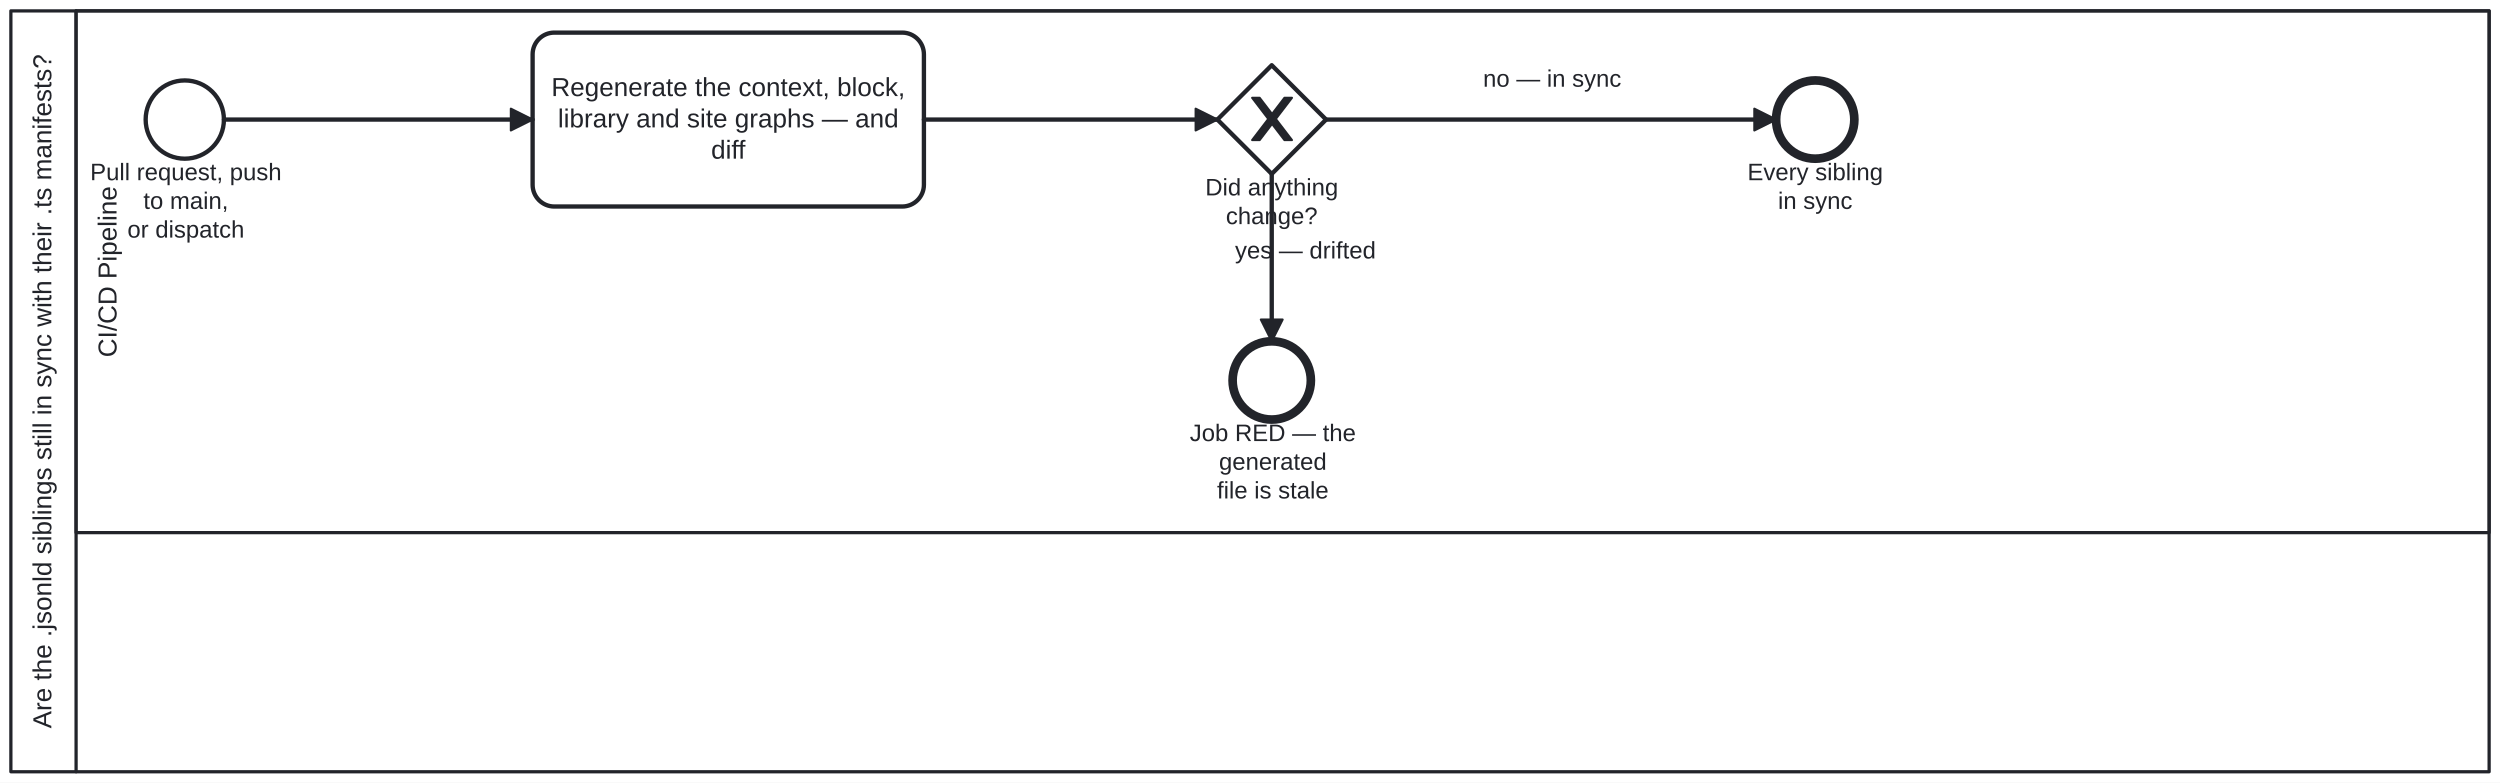
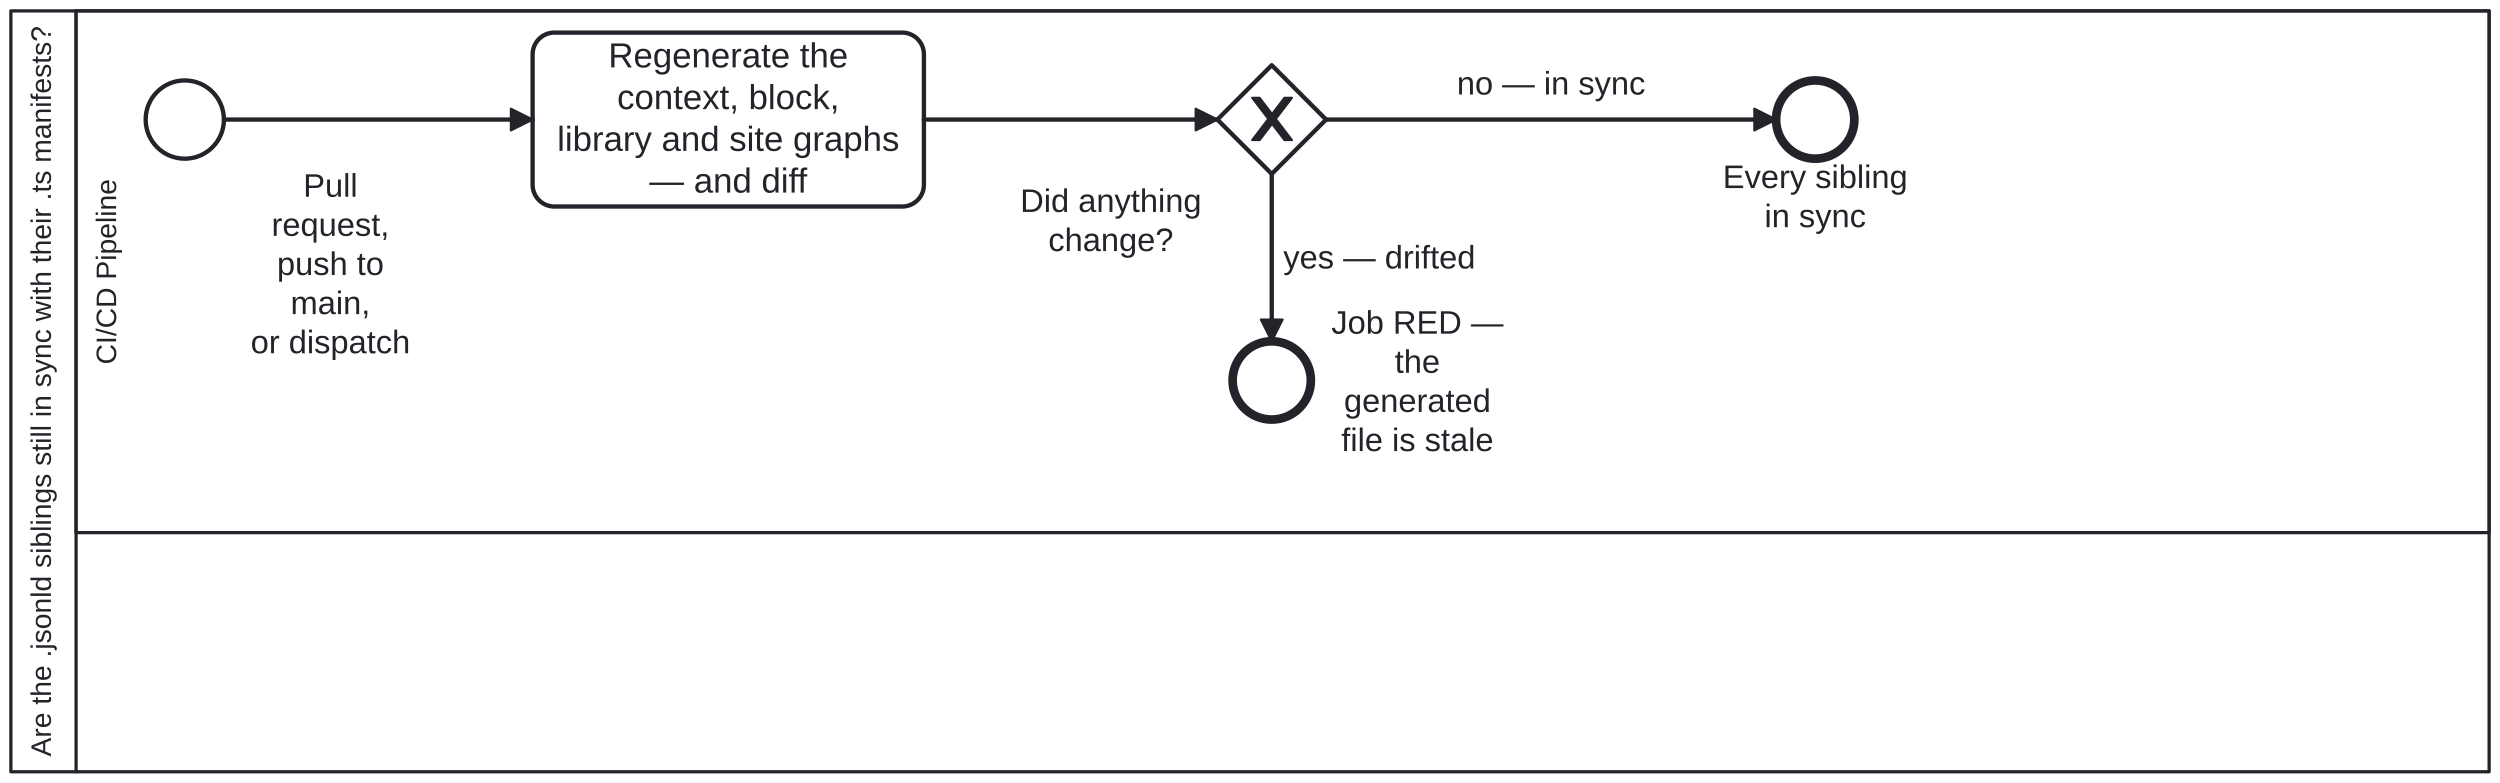
<svg xmlns="http://www.w3.org/2000/svg" width="100%" style="max-width:100%;height:auto" viewBox="55 55 1150 360" version="1.1">
  <rect x="55" y="55" width="1150" height="360" fill="#ffffff" />
  <g class="djs-group">
    <g class="djs-element djs-shape" data-element-id="Participant_Process_JsonLdDrift" style="display: block;" transform="matrix(1 0 0 1 60 60)">
      <g class="djs-visual">
        <rect x="0" y="0" width="1140" height="350" rx="0" ry="0" style="stroke-linecap: round; stroke-linejoin: round; stroke: rgb(34, 36, 42); stroke-width: 1.5px; fill: white; fill-opacity: 0.95;" />
        <path style="fill: none; stroke-linecap: round; stroke-linejoin: round; stroke: rgb(34, 36, 42); stroke-width: 1.5px;" d="M30,0L30,350" />
-         <text lineHeight="1.2" class="djs-label" style="font-family: Arial, sans-serif; font-size: 12px; font-weight: normal; fill: rgb(34, 36, 42);" transform="matrix(-1.83697e-16 -1 1 -1.83697e-16 0 350)">
-           <tspan x="19.938" y="18.6">Are the .jsonld siblings still in sync with their .ts manifests?</tspan>
+         <text lineHeight="1.05" class="djs-label" transform="matrix(-1.83697e-16 -1 1 -1.83697e-16 0 350)" style="font-family: Arial, sans-serif; font-size: 13px; font-weight: normal; fill: rgb(34, 36, 42);">
+           <tspan x="7.016" y="18.413">Are the .jsonld siblings still in sync with their .ts manifests?</tspan>
        </text>
      </g>
      <rect class="djs-hit djs-hit-all" x="0" y="0" width="1140" height="350" style="fill: none; stroke-opacity: 0; stroke: white; stroke-width: 15px;" />
    </g>
    <g class="djs-children">
      <g class="djs-group">
        <g class="djs-element djs-shape" data-element-id="Lane_Ci" style="display: block;" transform="matrix(1 0 0 1 90 60)">
          <g class="djs-visual">
            <rect x="0" y="0" width="1110" height="240" rx="0" ry="0" style="stroke-linecap: round; stroke-linejoin: round; stroke: rgb(34, 36, 42); stroke-width: 1.5px; fill: white; fill-opacity: 0.25;" />
-             <text lineHeight="1.2" class="djs-label" style="font-family: Arial, sans-serif; font-size: 12px; font-weight: normal; fill: rgb(34, 36, 42);" transform="matrix(-1.83697e-16 -1 1 -1.83697e-16 0 240)">
-               <tspan x="80.651" y="18.6">CI/CD Pipeline</tspan>
+             <text lineHeight="1.05" class="djs-label" transform="matrix(-1.83697e-16 -1 1 -1.83697e-16 0 240)" style="font-family: Arial, sans-serif; font-size: 13px; font-weight: normal; fill: rgb(34, 36, 42);">
+               <tspan x="77.372" y="18.413">CI/CD Pipeline</tspan>
            </text>
          </g>
          <rect class="djs-hit djs-hit-all" x="0" y="0" width="1110" height="240" style="fill: none; stroke-opacity: 0; stroke: white; stroke-width: 15px;" />
        </g>
      </g>
      <g class="djs-group">
        <g class="djs-element djs-shape" data-element-id="Start_Change" style="display: block;" transform="matrix(1 0 0 1 122 92)">
          <g class="djs-visual">
            <circle cx="18" cy="18" r="18" style="stroke-linecap: round; stroke-linejoin: round; stroke: rgb(34, 36, 42); stroke-width: 2px; fill: white; fill-opacity: 0.95;" />
          </g>
          <rect class="djs-hit djs-hit-all" x="0" y="0" width="36" height="36" style="fill: none; stroke-opacity: 0; stroke: white; stroke-width: 15px;" />
        </g>
      </g>
      <g class="djs-group">
-         <g class="djs-element djs-shape" data-element-id="Start_Change_label" style="display: block;" transform="matrix(1 0 0 1 96 128)">
+         <g class="djs-element djs-shape" data-element-id="Start_Change_label" style="display: block;" transform="matrix(1 0 0 1 165 132)">
          <g class="djs-visual">
-             <text lineHeight="1.2" class="djs-label" style="font-family: Arial, sans-serif; font-size: 11px; font-weight: normal; fill: rgb(34, 36, 42);">
-               <tspan x="0.473" y="9.9">Pull request, push</tspan>
-               <tspan x="24.936" y="23.1">to main,</tspan>
-               <tspan x="17.596" y="36.3">or dispatch</tspan>
+             <text lineHeight="1.2" class="djs-label" style="font-family: Arial, sans-serif; font-size: 15px; font-weight: normal; fill: rgb(34, 36, 42);">
+               <tspan x="29.494" y="13.5">Pull </tspan>
+               <tspan x="14.9" y="31.5">request, </tspan>
+               <tspan x="17.398" y="49.5">push to </tspan>
+               <tspan x="23.66" y="67.5">main,</tspan>
+               <tspan x="5.313" y="85.5">or dispatch</tspan>
            </text>
          </g>
-           <rect class="djs-hit djs-hit-all" x="0" y="0" width="89" height="40" style="fill: none; stroke-opacity: 0; stroke: white; stroke-width: 15px;" />
+           <rect class="djs-hit djs-hit-all" x="0" y="0" width="84" height="72" style="fill: none; stroke-opacity: 0; stroke: white; stroke-width: 15px;" />
        </g>
      </g>
      <g class="djs-group">
        <g class="djs-element djs-shape" data-element-id="Task_Check" style="display: block;" transform="matrix(1 0 0 1 300 70)">
          <g class="djs-visual">
            <rect x="0" y="0" width="180" height="80" rx="10" ry="10" style="stroke-linecap: round; stroke-linejoin: round; stroke: rgb(34, 36, 42); stroke-width: 2px; fill: white; fill-opacity: 0.95;" />
-             <text lineHeight="1.2" class="djs-label" style="font-family: Arial, sans-serif; font-size: 12px; font-weight: normal; fill: rgb(34, 36, 42);">
-               <tspan x="8.616" y="29.2">Regenerate the context, block,</tspan>
-               <tspan x="11.625" y="43.6">library and site graphs — and </tspan>
-               <tspan x="82.104" y="58">diff</tspan>
+             <text lineHeight="1.2" class="djs-label" style="font-family: Arial, sans-serif; font-size: 16px; font-weight: normal; fill: rgb(34, 36, 42);">
+               <tspan x="34.848" y="16">Regenerate the </tspan>
+               <tspan x="38.863" y="35.2">context, block,</tspan>
+               <tspan x="11.293" y="54.4">library and site graphs </tspan>
+               <tspan x="53.68" y="73.6">— and diff</tspan>
            </text>
          </g>
          <rect class="djs-hit djs-hit-all" x="0" y="0" width="180" height="80" style="fill: none; stroke-opacity: 0; stroke: white; stroke-width: 15px;" />
        </g>
      </g>
      <g class="djs-group">
        <g class="djs-element djs-shape" data-element-id="GW_Drift" style="display: block;" transform="matrix(1 0 0 1 615 85)">
          <g class="djs-visual">
            <polygon points="25,0 50,25 25,50 0,25" style="stroke-linecap: round; stroke-linejoin: round; stroke: rgb(34, 36, 42); stroke-width: 2px; fill: white; fill-opacity: 0.95;" />
            <path d="m 16,15 7.429,9.714 -7.429,9.714 3.429,0 5.714,-7.464 5.714,7.464 3.429,0 -7.429,-9.714 7.429,-9.714 -3.429,0 -5.714,7.464 -5.714,-7.464 -3.429,0 z" style="fill: rgb(34, 36, 42); stroke-linecap: round; stroke-linejoin: round; stroke: rgb(34, 36, 42); stroke-width: 1px;" />
          </g>
          <rect class="djs-hit djs-hit-all" x="0" y="0" width="50" height="50" style="fill: none; stroke-opacity: 0; stroke: white; stroke-width: 15px;" />
        </g>
      </g>
      <g class="djs-group">
-         <g class="djs-element djs-shape" data-element-id="GW_Drift_label" style="display: block;" transform="matrix(1 0 0 1 609 135)">
+         <g class="djs-element djs-shape" data-element-id="GW_Drift_label" style="display: block;" transform="matrix(1 0 0 1 524 139)">
          <g class="djs-visual">
-             <text lineHeight="1.2" class="djs-label" style="font-family: Arial, sans-serif; font-size: 11px; font-weight: normal; fill: rgb(34, 36, 42);">
-               <tspan x="0.425" y="9.9">Did anything</tspan>
-               <tspan x="9.897" y="23.1">change?</tspan>
+             <text lineHeight="1.2" class="djs-label" style="font-family: Arial, sans-serif; font-size: 15px; font-weight: normal; fill: rgb(34, 36, 42);">
+               <tspan x="0.307" y="13.5">Did anything</tspan>
+               <tspan x="13.223" y="31.5">change?</tspan>
            </text>
          </g>
-           <rect class="djs-hit djs-hit-all" x="0" y="0" width="62" height="27" style="fill: none; stroke-opacity: 0; stroke: white; stroke-width: 15px;" />
+           <rect class="djs-hit djs-hit-all" x="0" y="0" width="84" height="36" style="fill: none; stroke-opacity: 0; stroke: white; stroke-width: 15px;" />
        </g>
      </g>
      <g class="djs-group">
        <g class="djs-element djs-shape" data-element-id="End_Clean" style="display: block;" transform="matrix(1 0 0 1 872 92)">
          <g class="djs-visual">
            <circle cx="18" cy="18" r="18" style="stroke-linecap: round; stroke-linejoin: round; stroke: rgb(34, 36, 42); stroke-width: 4px; fill: white; fill-opacity: 0.95;" />
          </g>
          <rect class="djs-hit djs-hit-all" x="0" y="0" width="36" height="36" style="fill: none; stroke-opacity: 0; stroke: white; stroke-width: 15px;" />
        </g>
      </g>
      <g class="djs-group">
-         <g class="djs-element djs-shape" data-element-id="End_Clean_label" style="display: block;" transform="matrix(1 0 0 1 853 128)">
+         <g class="djs-element djs-shape" data-element-id="End_Clean_label" style="display: block;" transform="matrix(1 0 0 1 847 128)">
          <g class="djs-visual">
-             <text lineHeight="1.2" class="djs-label" style="font-family: Arial, sans-serif; font-size: 11px; font-weight: normal; fill: rgb(34, 36, 42);">
-               <tspan x="5.821" y="9.9">Every sibling </tspan>
-               <tspan x="19.882" y="23.1">in sync</tspan>
+             <text lineHeight="1.2" class="djs-label" style="font-family: Arial, sans-serif; font-size: 15px; font-weight: normal; fill: rgb(34, 36, 42);">
+               <tspan x="0.483" y="13.5">Every sibling</tspan>
+               <tspan x="19.658" y="31.5">in sync</tspan>
            </text>
          </g>
-           <rect class="djs-hit djs-hit-all" x="0" y="0" width="74" height="27" style="fill: none; stroke-opacity: 0; stroke: white; stroke-width: 15px;" />
+           <rect class="djs-hit djs-hit-all" x="0" y="0" width="86" height="36" style="fill: none; stroke-opacity: 0; stroke: white; stroke-width: 15px;" />
        </g>
      </g>
      <g class="djs-group">
        <g class="djs-element djs-shape" data-element-id="End_Drift" style="display: block;" transform="matrix(1 0 0 1 622 212)">
          <g class="djs-visual">
            <circle cx="18" cy="18" r="18" style="stroke-linecap: round; stroke-linejoin: round; stroke: rgb(34, 36, 42); stroke-width: 4px; fill: white; fill-opacity: 0.95;" />
          </g>
          <rect class="djs-hit djs-hit-all" x="0" y="0" width="36" height="36" style="fill: none; stroke-opacity: 0; stroke: white; stroke-width: 15px;" />
        </g>
      </g>
      <g class="djs-group">
-         <g class="djs-element djs-shape" data-element-id="End_Drift_label" style="display: block;" transform="matrix(1 0 0 1 602 248)">
+         <g class="djs-element djs-shape" data-element-id="End_Drift_label" style="display: block;" transform="matrix(1 0 0 1 667 195)">
          <g class="djs-visual">
-             <text lineHeight="1.2" class="djs-label" style="font-family: Arial, sans-serif; font-size: 11px; font-weight: normal; fill: rgb(34, 36, 42);">
-               <tspan x="0.29" y="9.9">Job RED — the</tspan>
-               <tspan x="13.729" y="23.1">generated</tspan>
-               <tspan x="12.823" y="36.3">file is stale</tspan>
+             <text lineHeight="1.2" class="djs-label" style="font-family: Arial, sans-serif; font-size: 15px; font-weight: normal; fill: rgb(34, 36, 42);">
+               <tspan x="0.405" y="13.5">Job RED — </tspan>
+               <tspan x="29.574" y="31.5">the </tspan>
+               <tspan x="6.221" y="49.5">generated</tspan>
+               <tspan x="4.987" y="67.5">file is stale</tspan>
            </text>
          </g>
-           <rect class="djs-hit djs-hit-all" x="0" y="0" width="77" height="40" style="fill: none; stroke-opacity: 0; stroke: white; stroke-width: 15px;" />
+           <rect class="djs-hit djs-hit-all" x="0" y="0" width="80" height="72" style="fill: none; stroke-opacity: 0; stroke: white; stroke-width: 15px;" />
        </g>
      </g>
      <g class="djs-group">
        <g class="djs-element djs-connection" data-element-id="Flow_0" style="display: block;">
          <g class="djs-visual">
            <defs>
              <marker id="folio-marker-1" viewBox="0 0 20 20" refX="11" refY="10" markerWidth="10" markerHeight="10" orient="auto">
                <path d="M 1 5 L 11 10 L 1 15 Z" style="stroke-linecap: round; stroke-linejoin: round; stroke: rgb(34, 36, 42); stroke-width: 1px; fill: rgb(34, 36, 42);" />
              </marker>
            </defs>
            <path data-corner-radius="5" style="fill: none; stroke-linecap: round; stroke-linejoin: round; stroke: rgb(34, 36, 42); stroke-width: 2px; marker-end: url('#folio-marker-1');" d="M158,110L300,110" />
          </g>
          <path d="M158,110L300,110" class="djs-hit djs-hit-stroke" style="fill: none; stroke-opacity: 0; stroke: white; stroke-width: 15px;" />
        </g>
      </g>
      <g class="djs-group">
        <g class="djs-element djs-connection" data-element-id="Flow_1" style="display: block;">
          <g class="djs-visual">
            <defs>
              <marker id="folio-marker-2" viewBox="0 0 20 20" refX="11" refY="10" markerWidth="10" markerHeight="10" orient="auto">
                <path d="M 1 5 L 11 10 L 1 15 Z" style="stroke-linecap: round; stroke-linejoin: round; stroke: rgb(34, 36, 42); stroke-width: 1px; fill: rgb(34, 36, 42);" />
              </marker>
            </defs>
            <path data-corner-radius="5" style="fill: none; stroke-linecap: round; stroke-linejoin: round; stroke: rgb(34, 36, 42); stroke-width: 2px; marker-end: url('#folio-marker-2');" d="M480,110L615,110" />
          </g>
          <path d="M480,110L615,110" class="djs-hit djs-hit-stroke" style="fill: none; stroke-opacity: 0; stroke: white; stroke-width: 15px;" />
        </g>
      </g>
      <g class="djs-group">
        <g class="djs-element djs-connection" data-element-id="Flow_2" style="display: block;">
          <g class="djs-visual">
            <defs>
              <marker id="folio-marker-3" viewBox="0 0 20 20" refX="11" refY="10" markerWidth="10" markerHeight="10" orient="auto">
                <path d="M 1 5 L 11 10 L 1 15 Z" style="stroke-linecap: round; stroke-linejoin: round; stroke: rgb(34, 36, 42); stroke-width: 1px; fill: rgb(34, 36, 42);" />
              </marker>
            </defs>
            <path data-corner-radius="5" style="fill: none; stroke-linecap: round; stroke-linejoin: round; stroke: rgb(34, 36, 42); stroke-width: 2px; marker-end: url('#folio-marker-3');" d="M665,110L872,110" />
          </g>
          <path d="M665,110L872,110" class="djs-hit djs-hit-stroke" style="fill: none; stroke-opacity: 0; stroke: white; stroke-width: 15px;" />
        </g>
      </g>
      <g class="djs-group">
-         <g class="djs-element djs-shape" data-element-id="Flow_2_label" style="display: block;" transform="matrix(1 0 0 1 737 85)">
+         <g class="djs-element djs-shape" data-element-id="Flow_2_label" style="display: block;" transform="matrix(1 0 0 1 725 85)">
          <g class="djs-visual">
-             <text lineHeight="1.2" class="djs-label" style="font-family: Arial, sans-serif; font-size: 11px; font-weight: normal; fill: rgb(34, 36, 42);">
-               <tspan x="0.208" y="9.9">no — in sync</tspan>
+             <text lineHeight="1.2" class="djs-label" style="font-family: Arial, sans-serif; font-size: 15px; font-weight: normal; fill: rgb(34, 36, 42);">
+               <tspan x="0.148" y="13.5">no — in sync</tspan>
            </text>
          </g>
-           <rect class="djs-hit djs-hit-all" x="0" y="0" width="64" height="14" style="fill: none; stroke-opacity: 0; stroke: white; stroke-width: 15px;" />
+           <rect class="djs-hit djs-hit-all" x="0" y="0" width="87" height="18" style="fill: none; stroke-opacity: 0; stroke: white; stroke-width: 15px;" />
        </g>
      </g>
      <g class="djs-group">
        <g class="djs-element djs-connection" data-element-id="Flow_3" style="display: block;">
          <g class="djs-visual">
            <defs>
              <marker id="folio-marker-4" viewBox="0 0 20 20" refX="11" refY="10" markerWidth="10" markerHeight="10" orient="auto">
                <path d="M 1 5 L 11 10 L 1 15 Z" style="stroke-linecap: round; stroke-linejoin: round; stroke: rgb(34, 36, 42); stroke-width: 1px; fill: rgb(34, 36, 42);" />
              </marker>
            </defs>
            <path data-corner-radius="5" style="fill: none; stroke-linecap: round; stroke-linejoin: round; stroke: rgb(34, 36, 42); stroke-width: 2px; marker-end: url('#folio-marker-4');" d="M640,135L640,212" />
          </g>
          <path d="M640,135L640,212" class="djs-hit djs-hit-stroke" style="fill: none; stroke-opacity: 0; stroke: white; stroke-width: 15px;" />
        </g>
      </g>
      <g class="djs-group">
-         <g class="djs-element djs-shape" data-element-id="Flow_3_label" style="display: block;" transform="matrix(1 0 0 1 623 164)">
+         <g class="djs-element djs-shape" data-element-id="Flow_3_label" style="display: block;" transform="matrix(1 0 0 1 645 165)">
          <g class="djs-visual">
-             <text lineHeight="1.2" class="djs-label" style="font-family: Arial, sans-serif; font-size: 11px; font-weight: normal; fill: rgb(34, 36, 42);">
-               <tspan x="0.099" y="9.9">yes — drifted</tspan>
+             <text lineHeight="1.2" class="djs-label" style="font-family: Arial, sans-serif; font-size: 15px; font-weight: normal; fill: rgb(34, 36, 42);">
+               <tspan x="0.317" y="13.5">yes — drifted</tspan>
            </text>
          </g>
-           <rect class="djs-hit djs-hit-all" x="0" y="0" width="65" height="14" style="fill: none; stroke-opacity: 0; stroke: white; stroke-width: 15px;" />
+           <rect class="djs-hit djs-hit-all" x="0" y="0" width="89" height="18" style="fill: none; stroke-opacity: 0; stroke: white; stroke-width: 15px;" />
        </g>
      </g>
    </g>
  </g>
</svg>
